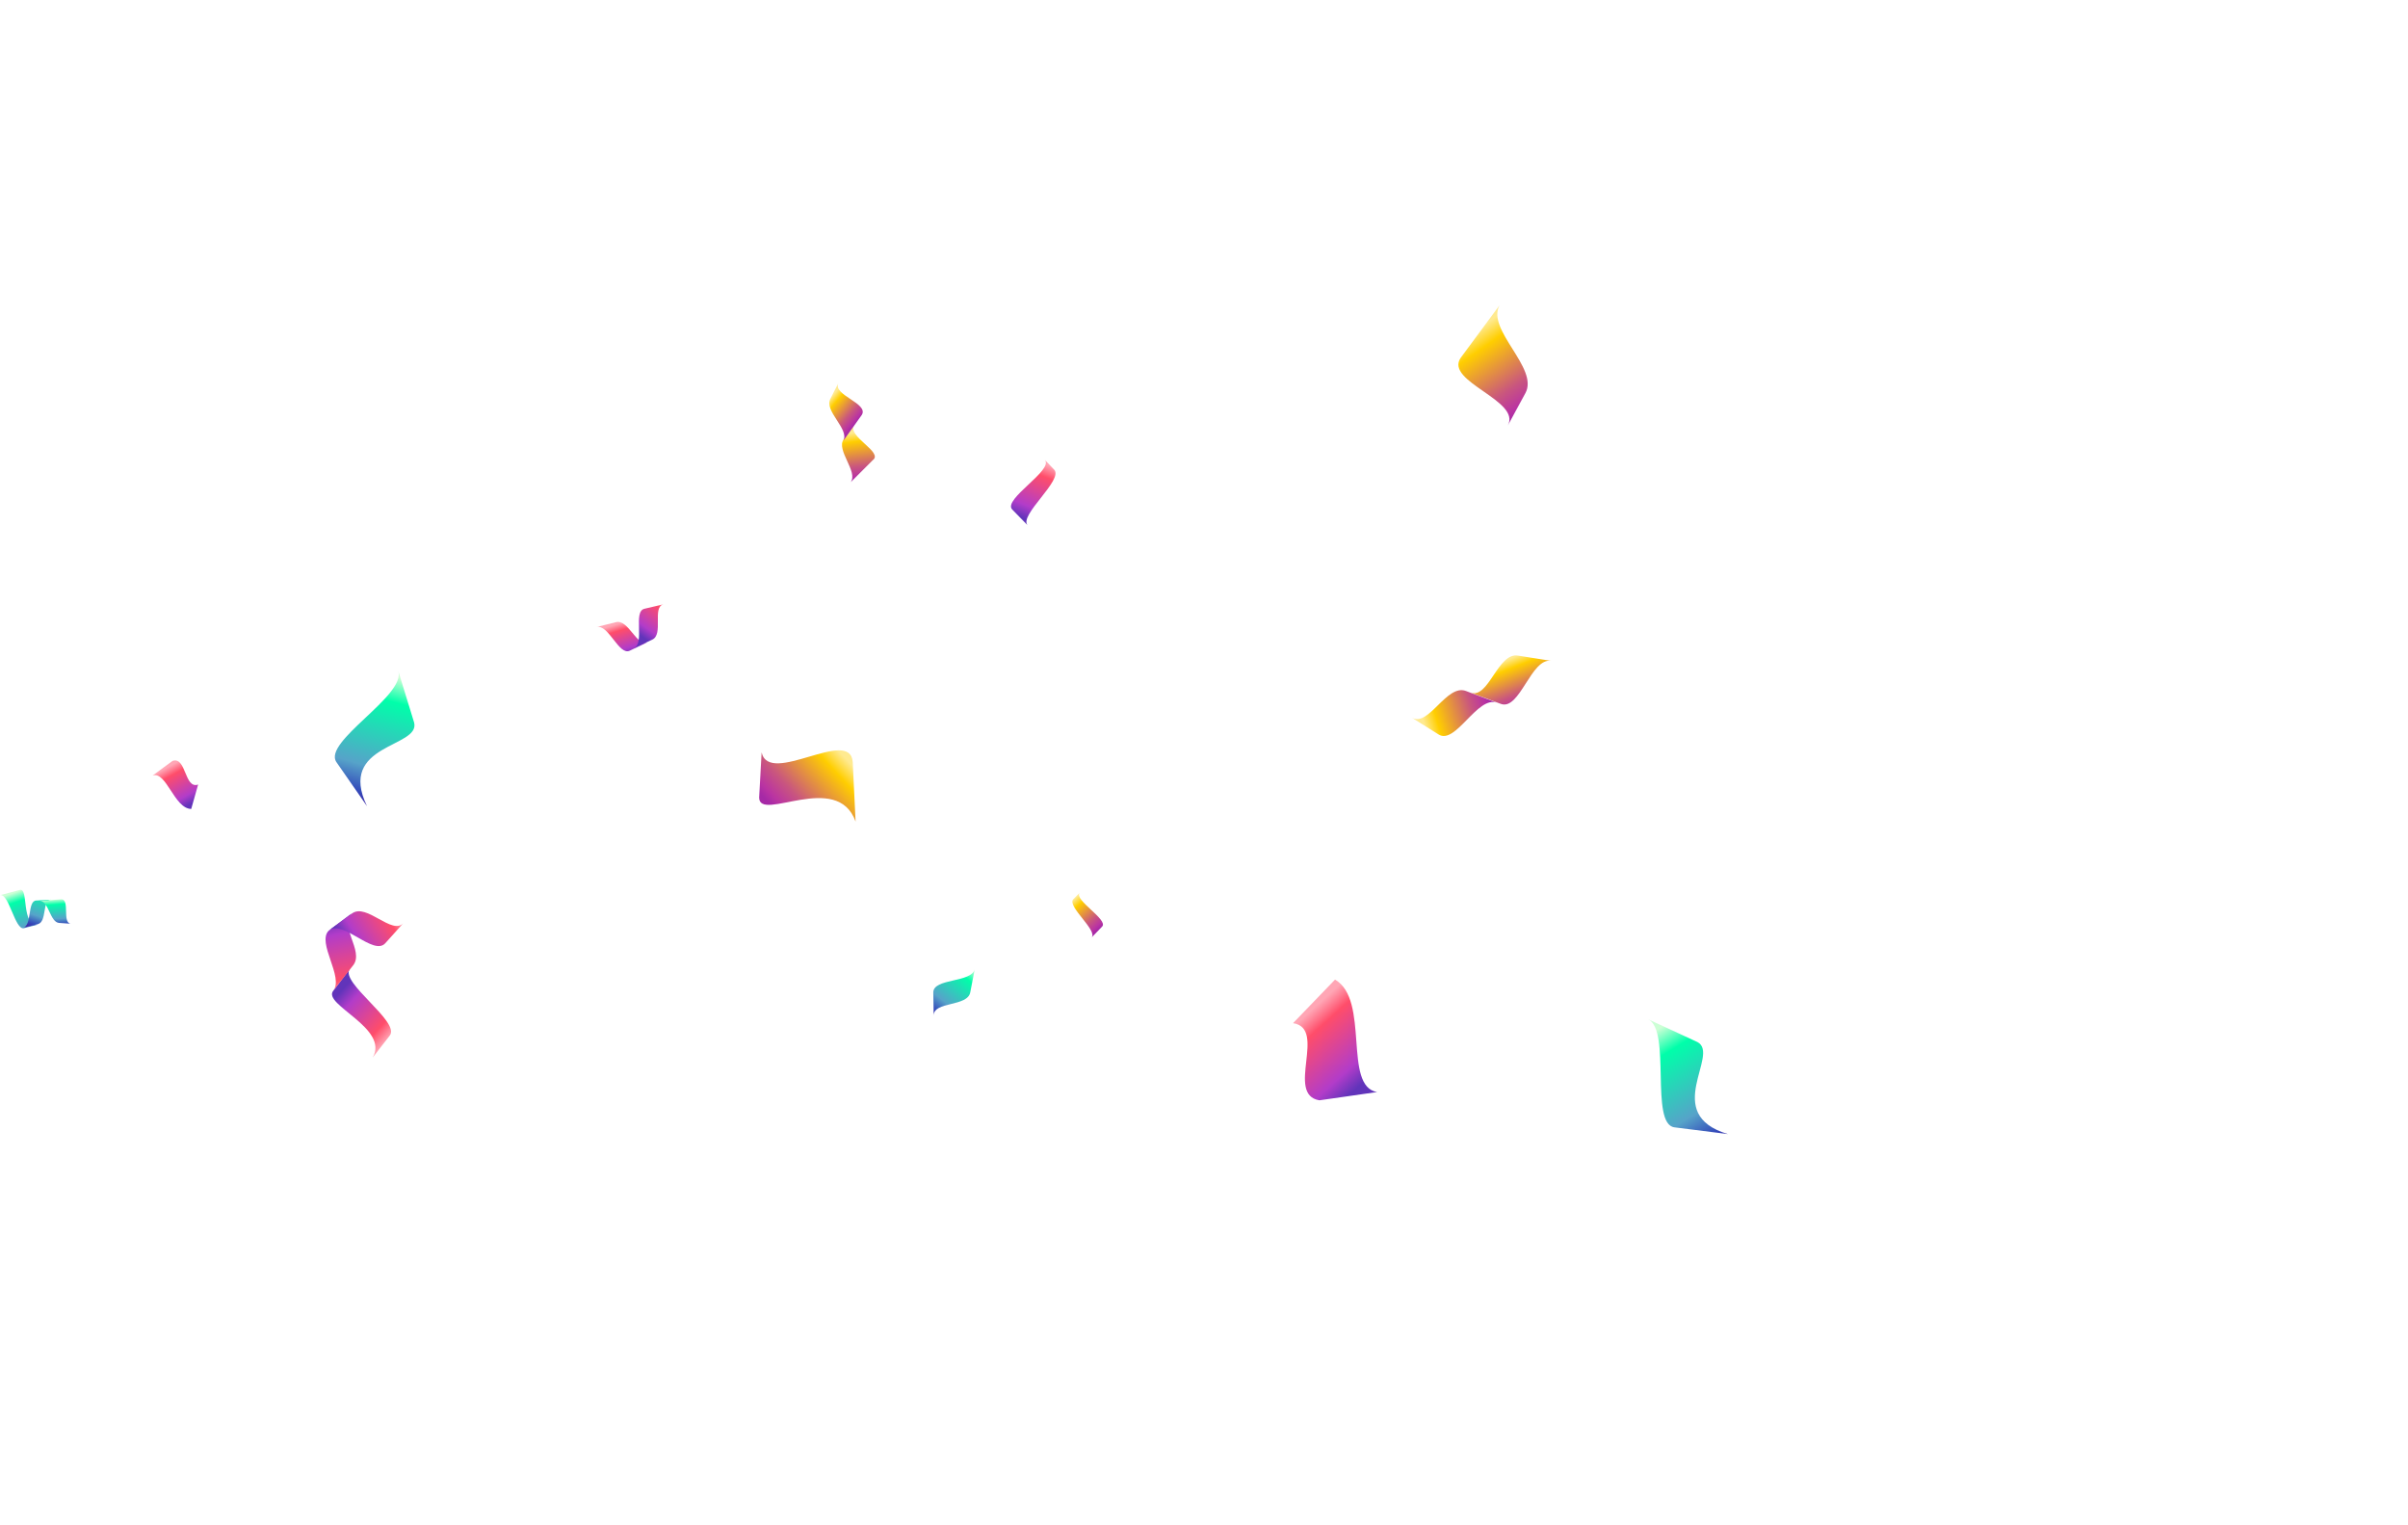
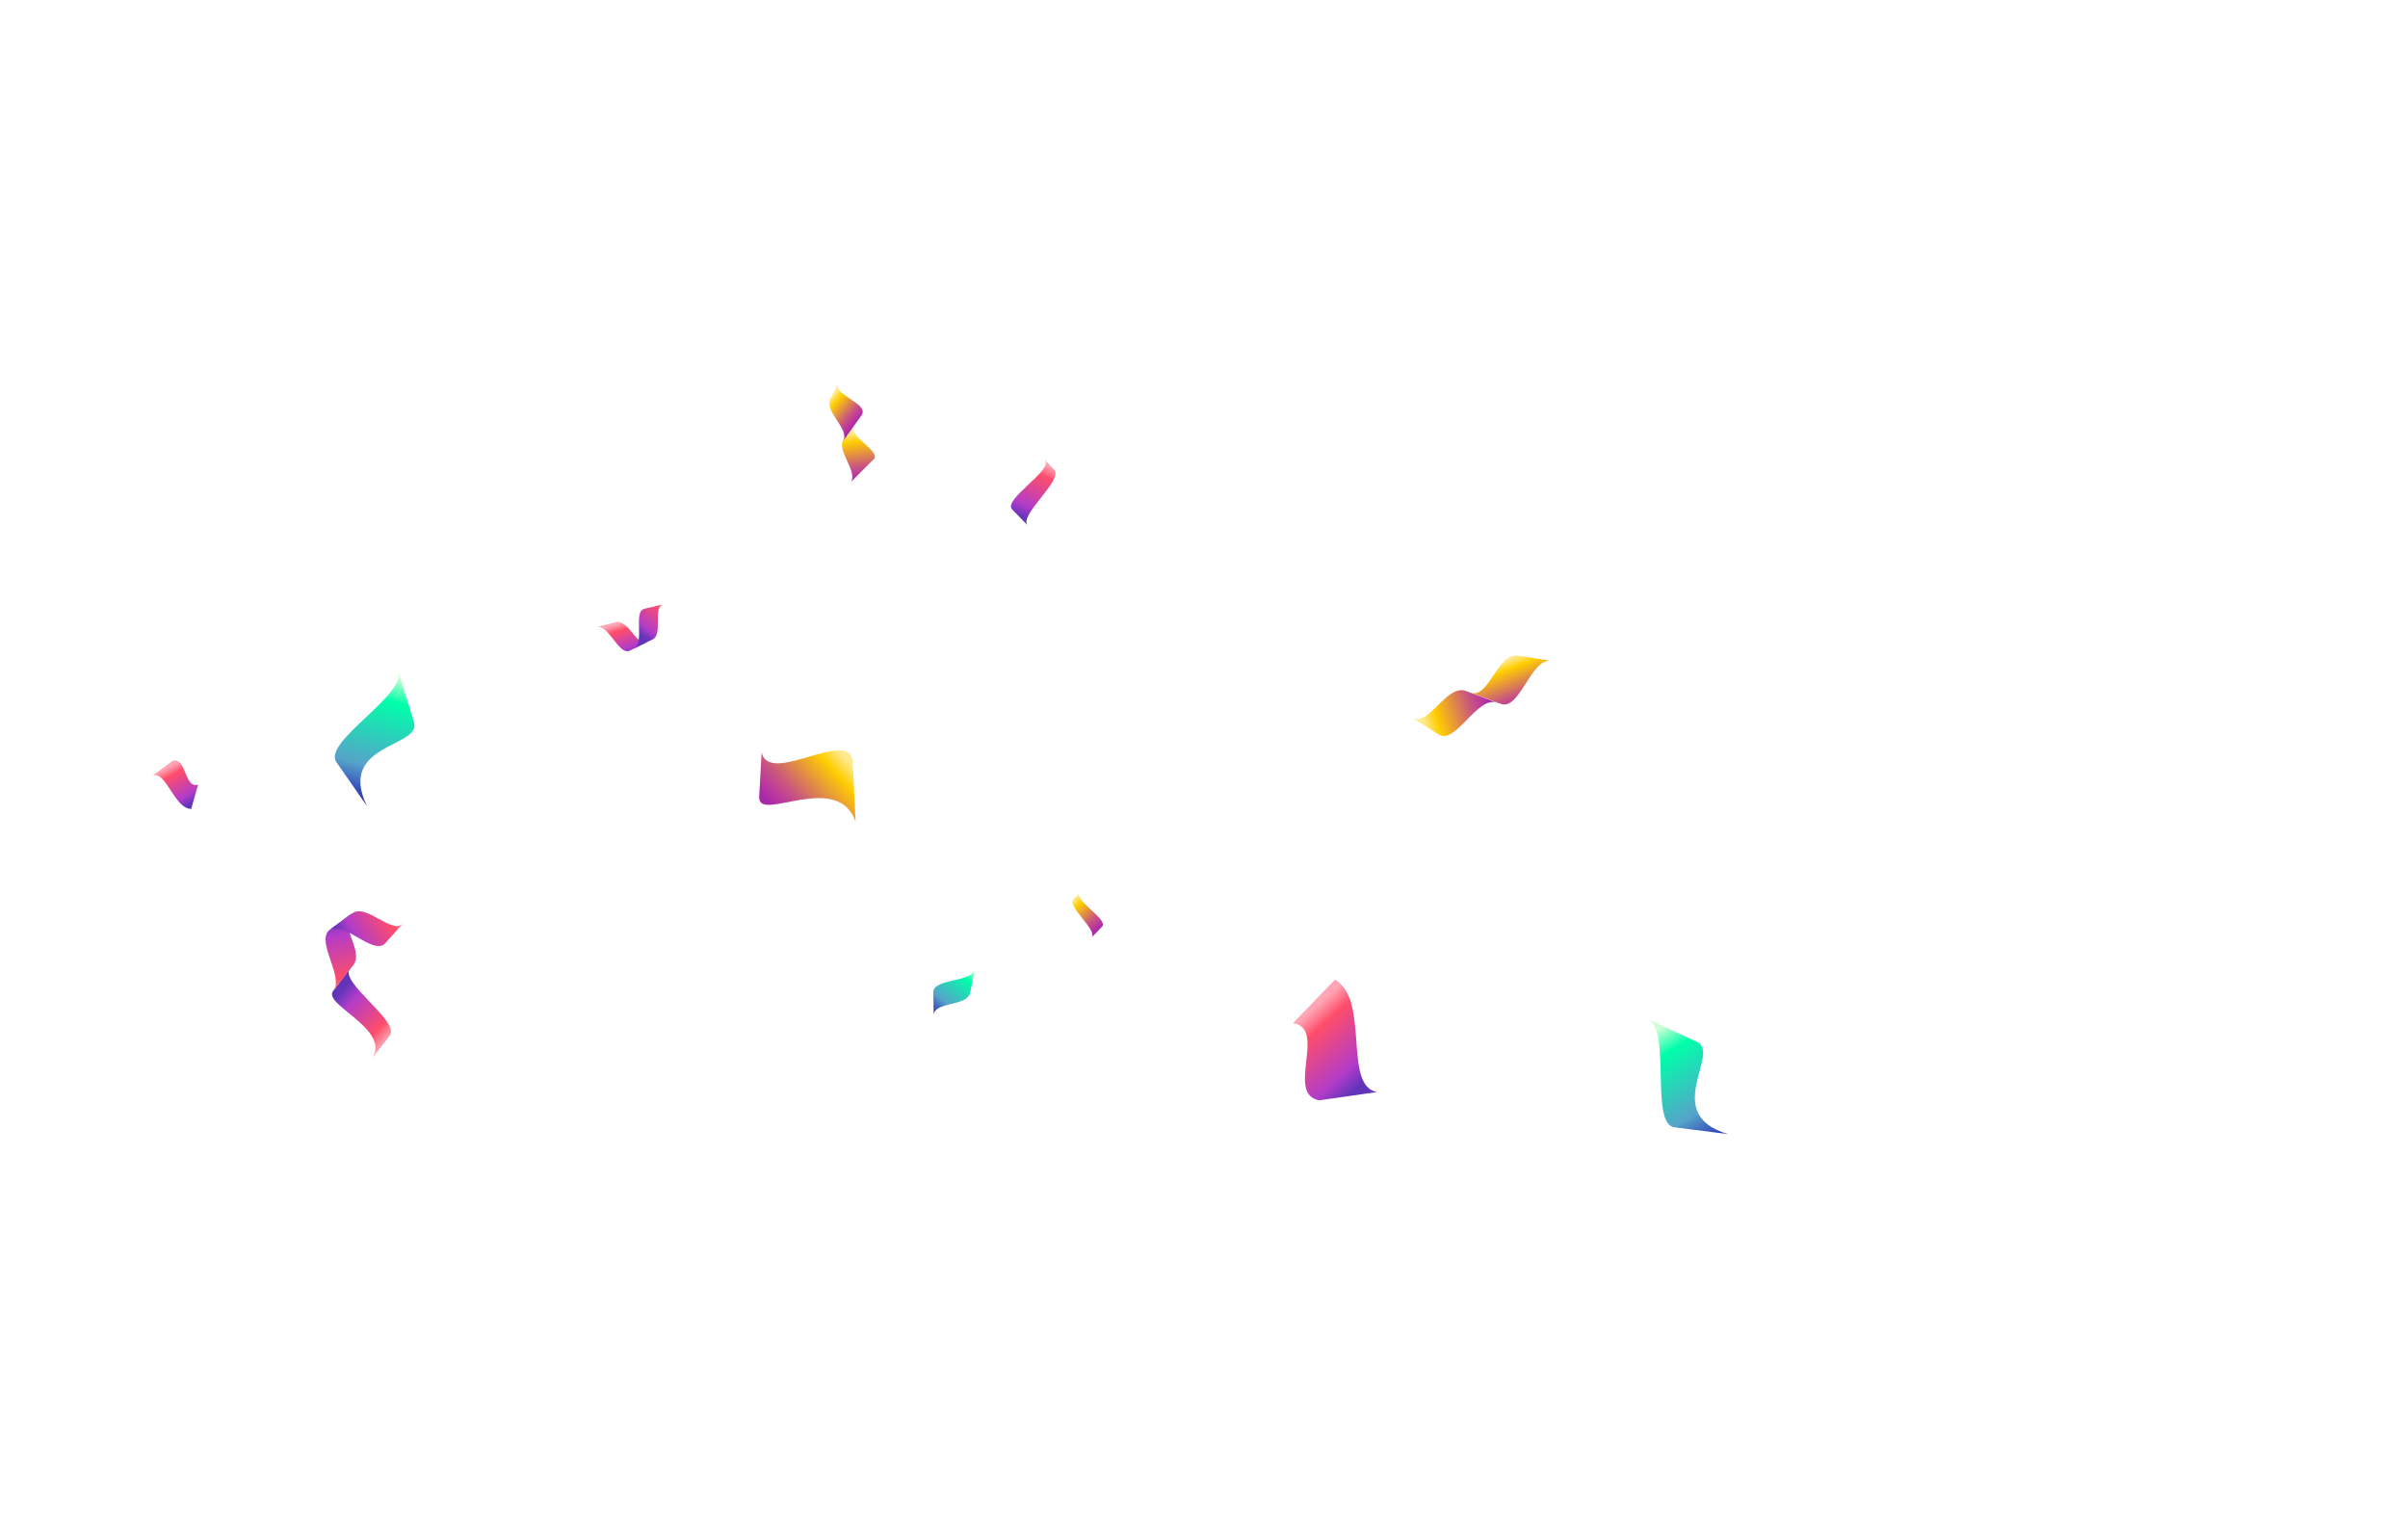
<svg xmlns="http://www.w3.org/2000/svg" width="956" height="605" viewBox="0 0 956 605" fill="none">
  <path d="M602.814 260.259C594.573 258.707 591.067 277.683 583.759 274.897L595.822 279.395C603.394 282.21 607.8 261.062 615.806 262.321L602.814 260.259Z" fill="url(#paint2_linear)" />
  <path d="M582.087 274.317C574.279 271.21 567.164 288.998 560.408 284.802L571.16 291.562C577.917 295.758 586.577 276 594.267 278.961L582.087 274.317Z" fill="url(#paint3_linear)" />
-   <path d="M579.867 142.082C573.513 151.543 604.081 158.962 598.608 168.918L605.594 156.055C611.067 146.099 589.996 131.024 595.324 121.186L579.867 142.082Z" fill="url(#paint4_linear)" />
  <path d="M673.903 413.634C683.124 418.494 659.354 442.235 685.996 450.167L664.796 447.491C654.914 446.296 663.597 408.924 654.32 404.592L673.903 413.634Z" fill="url(#paint5_linear)" />
  <path d="M530.02 388.845C543.972 396.883 533.079 431.215 546.716 433.48L523.808 436.759C510.171 434.495 527.014 408.142 513.348 406.141L530.02 388.845Z" fill="url(#paint6_linear)" />
  <path d="M385.225 393.795C384.256 399.772 370.526 397.349 370.688 403.164L370.526 393.957C370.526 388.142 385.871 390.242 387.001 384.589L385.225 393.795Z" fill="url(#paint7_linear)" />
  <path d="M426.09 356.969C423.506 359.715 435.943 369.406 433.358 372.152L437.558 367.791C440.142 365.045 426.09 357.13 428.674 354.385L426.09 356.969Z" fill="url(#paint8_linear)" />
  <path d="M418.498 186.404C422.375 190.442 404.284 204.656 407.999 208.532L401.862 202.233C397.985 198.195 418.498 186.565 414.783 182.527L418.498 186.404Z" fill="url(#paint9_linear)" />
  <path d="M164.428 286.869C166.85 296.883 133.739 295.107 145.691 319.981L133.577 302.537C127.924 294.461 161.197 276.209 158.128 266.356L164.428 286.869Z" fill="url(#paint10_linear)" />
  <path d="M75.914 321.111C69.13 320.95 66.061 305.928 60.57 307.867L68.484 302.052C73.976 300.114 73.168 313.358 78.66 311.42L75.914 321.111Z" fill="url(#paint11_linear)" />
  <path d="M301.396 316.589C301.396 326.603 332.408 305.767 339.677 326.119L338.546 302.537C337.577 288.323 305.435 312.228 302.366 298.66L301.396 316.589Z" fill="url(#paint12_linear)" />
  <path d="M346.46 182.689C350.983 179.458 335.961 173.159 339.192 168.637L334.992 174.29C331.762 178.651 340.807 187.211 337.738 191.411L346.46 182.689Z" fill="url(#paint13_linear)" />
  <path d="M342.099 164.76C345.168 160.076 330.308 156.846 332.893 152L329.662 158.299C327.078 163.145 337.254 170.252 334.831 174.936L342.099 164.76Z" fill="url(#paint14_linear)" />
-   <path d="M7.914 353.254C11.468 352.285 8.238 367.791 15.183 366.983L9.53 368.437C5.976 369.406 3.553 354.385 0 355.354L7.914 353.254Z" fill="url(#paint15_linear)" />
-   <path d="M15.022 366.822C18.737 365.853 16.637 357.453 20.19 357.13L14.376 357.453C10.822 357.615 12.761 367.306 9.207 368.275L15.022 366.822Z" fill="url(#paint16_linear)" />
-   <path d="M24.228 356.969C27.943 356.807 24.551 366.337 28.104 366.66L23.42 366.337C19.867 366.014 19.382 357.938 15.99 357.615L24.228 356.969Z" fill="url(#paint17_linear)" />
  <path d="M236.788 248.912C241.634 247.62 245.672 260.38 250.033 258.28L257.14 254.888C252.779 256.988 249.548 245.682 244.541 246.974L236.788 248.912Z" fill="url(#paint18_linear)" />
  <path d="M255.848 241.644C251.164 242.774 256.171 255.211 251.648 257.311L258.917 253.919C263.601 251.819 258.755 240.998 263.439 239.867L255.848 241.644Z" fill="url(#paint19_linear)" />
  <path d="M132.284 393.311C127.923 398.802 154.736 408.171 147.952 419.8L154.736 411.078C159.097 405.586 134.707 389.919 138.907 384.589L132.284 393.311Z" fill="url(#paint20_linear)" />
  <path d="M130.507 369.406C125.662 374.251 136.645 387.819 132.284 393.311L140.36 382.973C144.398 377.32 134.545 367.629 139.552 362.622L130.507 369.406Z" fill="url(#paint21_linear)" />
  <path d="M152.959 374.413C148.275 379.582 136.322 365.045 130.669 369.244L139.714 362.622C145.529 358.261 155.705 371.506 160.227 366.337L152.959 374.413Z" fill="url(#paint22_linear)" />
  <defs>
    <linearGradient id="paint1_linear" x1="647.822" y1="55.035" x2="680.644" y2="83.878" gradientUnits="userSpaceOnUse">
      <stop stop-color="#3E29A6" />
      <stop offset="0.092" stop-color="#344ABA" />
      <stop offset="0.293" stop-color="#56A3C9" />
      <stop offset="0.81" stop-color="#00FFAA" />
      <stop offset="1" stop-color="#CCFFD5" />
    </linearGradient>
    <linearGradient id="paint2_linear" x1="604.484" y1="280.854" x2="597.109" y2="262.339" gradientUnits="userSpaceOnUse">
      <stop stop-color="#A629A6" />
      <stop offset="0.092" stop-color="#BA34A2" />
      <stop offset="0.293" stop-color="#C9567E" />
      <stop offset="0.81" stop-color="#FFCE00" />
      <stop offset="1" stop-color="#FFEA90" />
    </linearGradient>
    <linearGradient id="paint3_linear" x1="591.793" y1="278.589" x2="565.108" y2="286.382" gradientUnits="userSpaceOnUse">
-       <stop stop-color="#A629A6" />
-       <stop offset="0.092" stop-color="#BA34A2" />
-       <stop offset="0.293" stop-color="#C9567E" />
-       <stop offset="0.81" stop-color="#FFCE00" />
-       <stop offset="1" stop-color="#FFEA90" />
-     </linearGradient>
-     <linearGradient id="paint4_linear" x1="607.262" y1="162.499" x2="585.631" y2="131.442" gradientUnits="userSpaceOnUse">
      <stop stop-color="#A629A6" />
      <stop offset="0.092" stop-color="#BA34A2" />
      <stop offset="0.293" stop-color="#C9567E" />
      <stop offset="0.81" stop-color="#FFCE00" />
      <stop offset="1" stop-color="#FFEA90" />
    </linearGradient>
    <linearGradient id="paint5_linear" x1="682.828" y1="453.862" x2="656.235" y2="409.79" gradientUnits="userSpaceOnUse">
      <stop stop-color="#3E29A6" />
      <stop offset="0.092" stop-color="#344ABA" />
      <stop offset="0.293" stop-color="#56A3C9" />
      <stop offset="0.81" stop-color="#00FFAA" />
      <stop offset="1" stop-color="#CCFFD5" />
    </linearGradient>
    <linearGradient id="paint6_linear" x1="543.799" y1="432.178" x2="517.832" y2="403.483" gradientUnits="userSpaceOnUse">
      <stop offset="0.092" stop-color="#6134BA" />
      <stop offset="0.293" stop-color="#B23CC9" />
      <stop offset="0.81" stop-color="#FF4D6A" />
      <stop offset="1" stop-color="#FFA6B5" />
    </linearGradient>
    <linearGradient id="paint7_linear" x1="370.265" y1="403.067" x2="385.704" y2="383.922" gradientUnits="userSpaceOnUse">
      <stop stop-color="#3E29A6" />
      <stop offset="0.092" stop-color="#344ABA" />
      <stop offset="0.293" stop-color="#56A3C9" />
      <stop offset="0.81" stop-color="#00FFAA" />
      <stop offset="1" stop-color="#CCFFD5" />
    </linearGradient>
    <linearGradient id="paint8_linear" x1="436.071" y1="369.011" x2="425.809" y2="357.372" gradientUnits="userSpaceOnUse">
      <stop stop-color="#A629A6" />
      <stop offset="0.092" stop-color="#BA34A2" />
      <stop offset="0.293" stop-color="#C9567E" />
      <stop offset="0.81" stop-color="#FFCE00" />
      <stop offset="1" stop-color="#FFEA90" />
    </linearGradient>
    <linearGradient id="paint9_linear" x1="404.861" y1="207.702" x2="414.552" y2="183.949" gradientUnits="userSpaceOnUse">
      <stop offset="0.092" stop-color="#6134BA" />
      <stop offset="0.293" stop-color="#B23CC9" />
      <stop offset="0.81" stop-color="#FF4D6A" />
      <stop offset="1" stop-color="#FFA6B5" />
    </linearGradient>
    <linearGradient id="paint10_linear" x1="141.936" y1="318.863" x2="155.902" y2="268.269" gradientUnits="userSpaceOnUse">
      <stop stop-color="#3E29A6" />
      <stop offset="0.092" stop-color="#344ABA" />
      <stop offset="0.293" stop-color="#56A3C9" />
      <stop offset="0.81" stop-color="#00FFAA" />
      <stop offset="1" stop-color="#CCFFD5" />
    </linearGradient>
    <linearGradient id="paint11_linear" x1="75.882" y1="321.164" x2="66.761" y2="304.418" gradientUnits="userSpaceOnUse">
      <stop offset="0.092" stop-color="#6134BA" />
      <stop offset="0.293" stop-color="#B23CC9" />
      <stop offset="0.81" stop-color="#FF4D6A" />
      <stop offset="1" stop-color="#FFA6B5" />
    </linearGradient>
    <linearGradient id="paint12_linear" x1="309.372" y1="323.16" x2="334.55" y2="299.787" gradientUnits="userSpaceOnUse">
      <stop stop-color="#A629A6" />
      <stop offset="0.092" stop-color="#BA34A2" />
      <stop offset="0.293" stop-color="#C9567E" />
      <stop offset="0.81" stop-color="#FFCE00" />
      <stop offset="1" stop-color="#FFEA90" />
    </linearGradient>
    <linearGradient id="paint13_linear" x1="342.265" y1="190.533" x2="339.842" y2="171.625" gradientUnits="userSpaceOnUse">
      <stop stop-color="#A629A6" />
      <stop offset="0.092" stop-color="#BA34A2" />
      <stop offset="0.293" stop-color="#C9567E" />
      <stop offset="0.81" stop-color="#FFCE00" />
      <stop offset="1" stop-color="#FFEA90" />
    </linearGradient>
    <linearGradient id="paint14_linear" x1="339.598" y1="168.297" x2="328.767" y2="159.033" gradientUnits="userSpaceOnUse">
      <stop stop-color="#A629A6" />
      <stop offset="0.092" stop-color="#BA34A2" />
      <stop offset="0.293" stop-color="#C9567E" />
      <stop offset="0.81" stop-color="#FFCE00" />
      <stop offset="1" stop-color="#FFEA90" />
    </linearGradient>
-     <linearGradient id="paint15_linear" x1="11.809" y1="373.431" x2="5.467" y2="354.405" gradientUnits="userSpaceOnUse">
-       <stop stop-color="#3E29A6" />
-       <stop offset="0.092" stop-color="#344ABA" />
-       <stop offset="0.293" stop-color="#56A3C9" />
-       <stop offset="0.81" stop-color="#00FFAA" />
-       <stop offset="1" stop-color="#CCFFD5" />
-     </linearGradient>
-     <linearGradient id="paint16_linear" x1="12.873" y1="368.295" x2="18.574" y2="351.763" gradientUnits="userSpaceOnUse">
-       <stop stop-color="#3E29A6" />
-       <stop offset="0.092" stop-color="#344ABA" />
-       <stop offset="0.293" stop-color="#56A3C9" />
-       <stop offset="0.81" stop-color="#00FFAA" />
-       <stop offset="1" stop-color="#CCFFD5" />
-     </linearGradient>
-     <linearGradient id="paint17_linear" x1="22.615" y1="367.992" x2="21.76" y2="356.947" gradientUnits="userSpaceOnUse">
-       <stop stop-color="#3E29A6" />
-       <stop offset="0.092" stop-color="#344ABA" />
-       <stop offset="0.293" stop-color="#56A3C9" />
-       <stop offset="0.81" stop-color="#00FFAA" />
-       <stop offset="1" stop-color="#CCFFD5" />
-     </linearGradient>
    <linearGradient id="paint18_linear" x1="249.922" y1="261.399" x2="245.646" y2="247.528" gradientUnits="userSpaceOnUse">
      <stop offset="0.092" stop-color="#6134BA" />
      <stop offset="0.293" stop-color="#B23CC9" />
      <stop offset="0.81" stop-color="#FF4D6A" />
      <stop offset="1" stop-color="#FFA6B5" />
    </linearGradient>
    <linearGradient id="paint19_linear" x1="253.096" y1="253.583" x2="264.213" y2="238.001" gradientUnits="userSpaceOnUse">
      <stop offset="0.092" stop-color="#6134BA" />
      <stop offset="0.293" stop-color="#B23CC9" />
      <stop offset="0.81" stop-color="#FF4D6A" />
      <stop offset="1" stop-color="#FFA6B5" />
    </linearGradient>
    <linearGradient id="paint20_linear" x1="132.558" y1="392.509" x2="154.505" y2="412.105" gradientUnits="userSpaceOnUse">
      <stop offset="0.092" stop-color="#6134BA" />
      <stop offset="0.293" stop-color="#B23CC9" />
      <stop offset="0.81" stop-color="#FF4D6A" />
      <stop offset="1" stop-color="#FFA6B5" />
    </linearGradient>
    <linearGradient id="paint21_linear" x1="131.488" y1="360.95" x2="140.11" y2="394.726" gradientUnits="userSpaceOnUse">
      <stop offset="0.092" stop-color="#6134BA" />
      <stop offset="0.293" stop-color="#B23CC9" />
      <stop offset="0.81" stop-color="#FF4D6A" />
      <stop offset="1" stop-color="#FFA6B5" />
    </linearGradient>
    <linearGradient id="paint22_linear" x1="134.763" y1="375.826" x2="157.922" y2="361.289" gradientUnits="userSpaceOnUse">
      <stop offset="0.092" stop-color="#6134BA" />
      <stop offset="0.293" stop-color="#B23CC9" />
      <stop offset="0.81" stop-color="#FF4D6A" />
      <stop offset="1" stop-color="#FFA6B5" />
    </linearGradient>
  </defs>
</svg>
